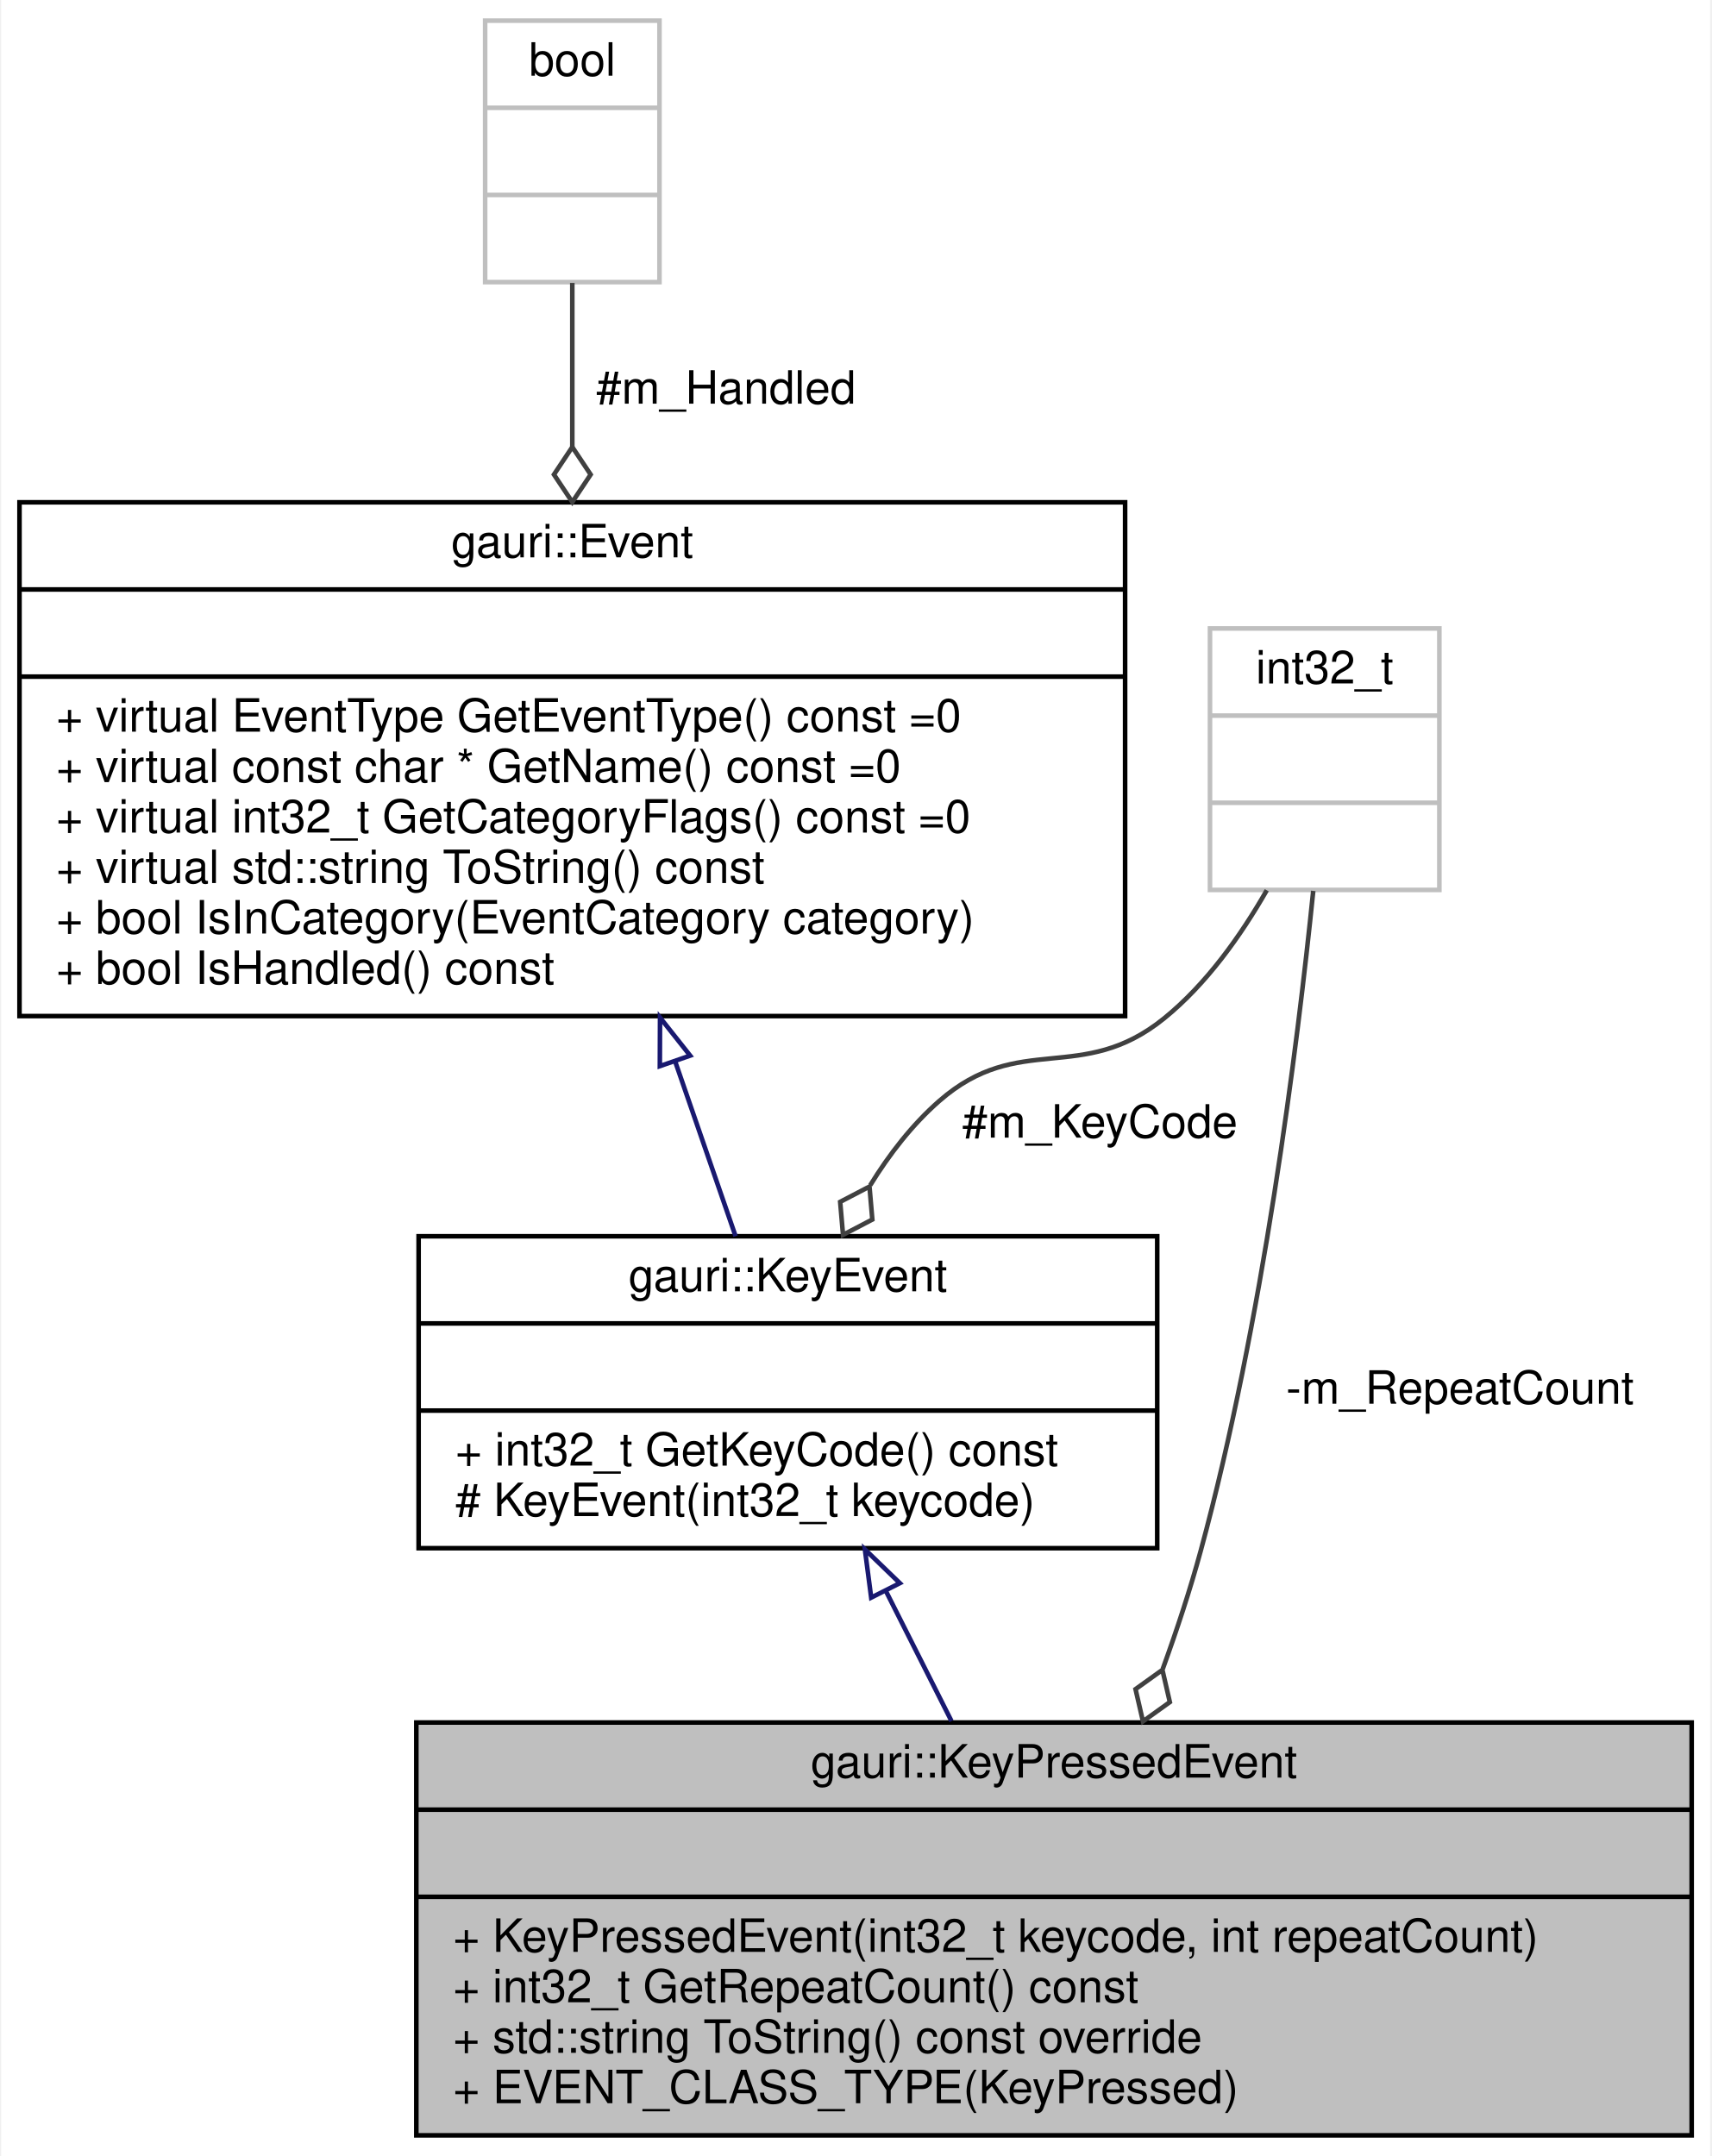
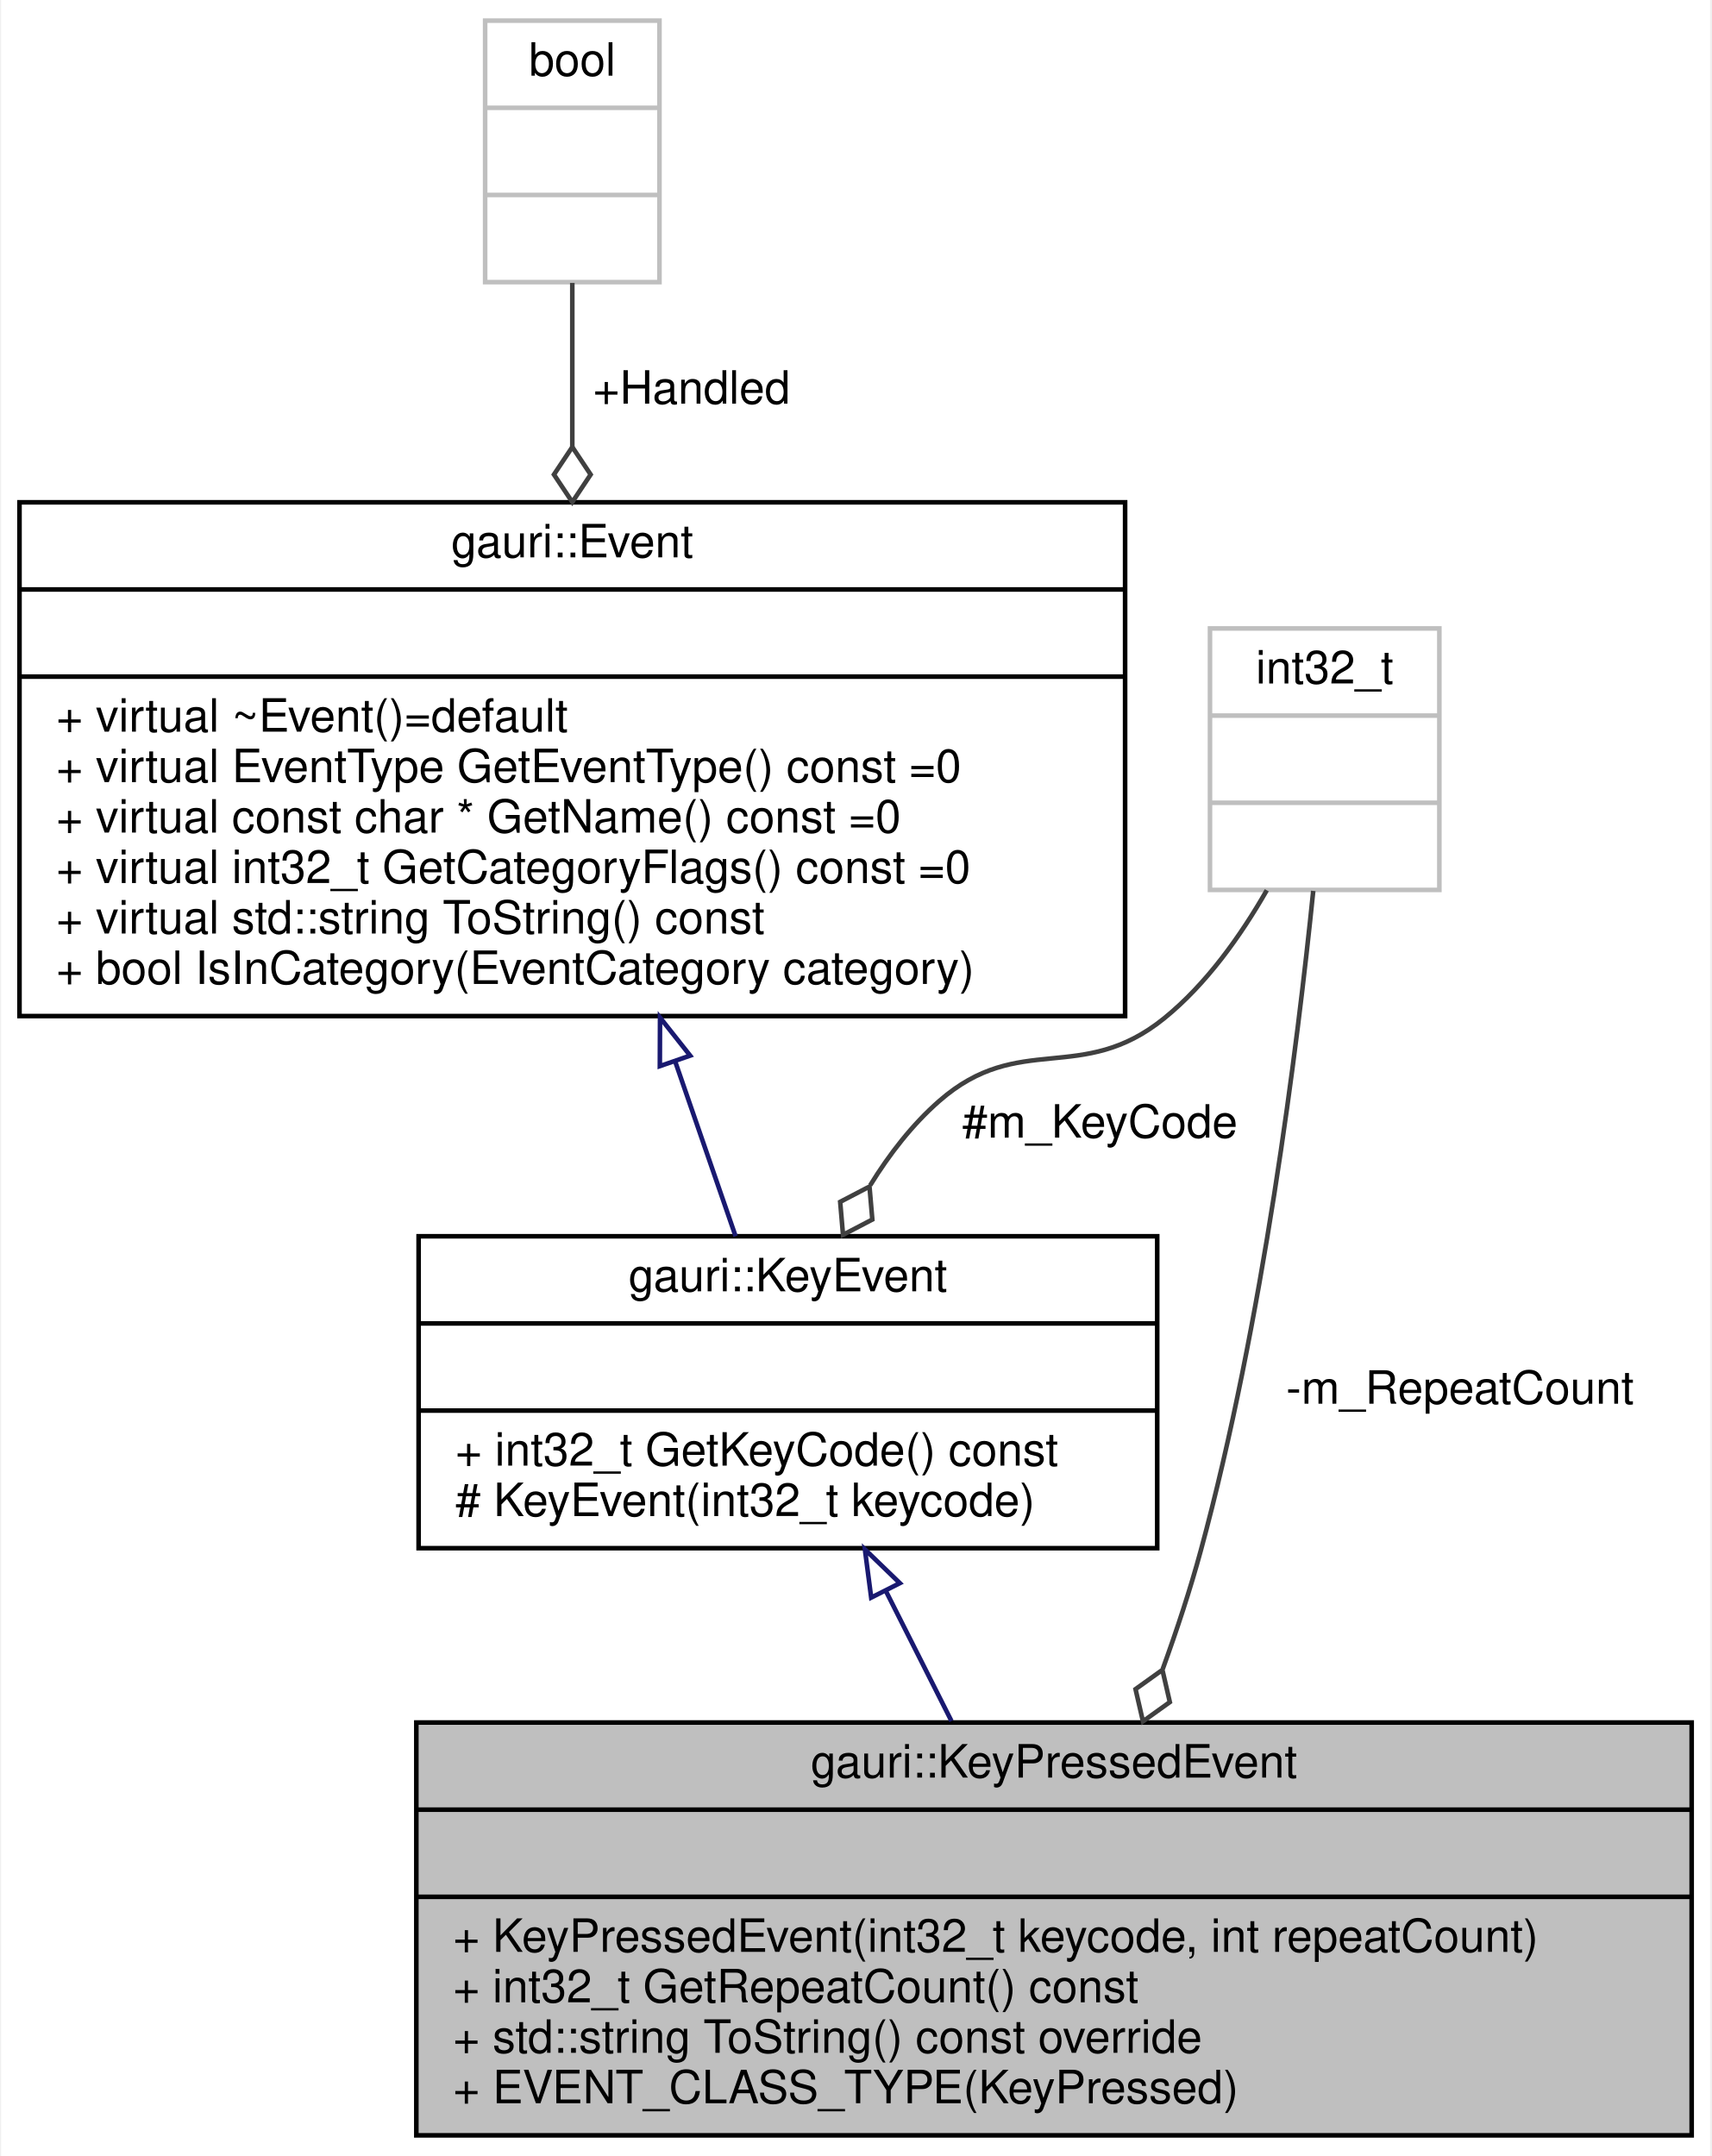
<svg xmlns="http://www.w3.org/2000/svg" xmlns:xlink="http://www.w3.org/1999/xlink" width="373pt" height="470pt" viewBox="0.00 0.00 372.50 470.00">
  <g id="graph0" class="graph" transform="scale(1 1) rotate(0) translate(4 466)">
    <polygon fill="white" stroke="transparent" points="-4,4 -4,-466 368.5,-466 368.5,4 -4,4" />
    <g id="node1" class="node">
      <g id="a_node1">
        <a xlink:title=" ">
          <polygon fill="#bfbfbf" stroke="black" points="86.5,-0.5 86.5,-90.5 364.5,-90.5 364.5,-0.5 86.5,-0.5" />
          <text text-anchor="middle" x="225.5" y="-78.5" font-family="Helvetica,sans-Serif" font-size="10.00">gauri::KeyPressedEvent</text>
          <polyline fill="none" stroke="black" points="86.5,-71.5 364.5,-71.5 " />
          <text text-anchor="middle" x="225.5" y="-59.5" font-family="Helvetica,sans-Serif" font-size="10.00"> </text>
          <polyline fill="none" stroke="black" points="86.5,-52.5 364.5,-52.5 " />
          <text text-anchor="start" x="94.5" y="-40.5" font-family="Helvetica,sans-Serif" font-size="10.00">+ KeyPressedEvent(int32_t keycode, int repeatCount)</text>
          <text text-anchor="start" x="94.5" y="-29.5" font-family="Helvetica,sans-Serif" font-size="10.00">+ int32_t GetRepeatCount() const</text>
          <text text-anchor="start" x="94.5" y="-18.5" font-family="Helvetica,sans-Serif" font-size="10.00">+ std::string ToString() const override</text>
          <text text-anchor="start" x="94.5" y="-7.5" font-family="Helvetica,sans-Serif" font-size="10.00">+ EVENT_CLASS_TYPE(KeyPressed)</text>
        </a>
      </g>
    </g>
    <g id="node2" class="node">
      <g id="a_node2">
        <a xlink:href="classgauri_1_1KeyEvent.html" target="_top" xlink:title=" ">
          <polygon fill="white" stroke="black" points="87,-128.5 87,-196.5 248,-196.5 248,-128.5 87,-128.5" />
          <text text-anchor="middle" x="167.5" y="-184.5" font-family="Helvetica,sans-Serif" font-size="10.00">gauri::KeyEvent</text>
          <polyline fill="none" stroke="black" points="87,-177.5 248,-177.5 " />
          <text text-anchor="middle" x="167.5" y="-165.5" font-family="Helvetica,sans-Serif" font-size="10.00"> </text>
          <polyline fill="none" stroke="black" points="87,-158.5 248,-158.5 " />
          <text text-anchor="start" x="95" y="-146.5" font-family="Helvetica,sans-Serif" font-size="10.00">+ int32_t GetKeyCode() const</text>
          <text text-anchor="start" x="95" y="-135.5" font-family="Helvetica,sans-Serif" font-size="10.00"># KeyEvent(int32_t keycode)</text>
        </a>
      </g>
    </g>
    <g id="edge1" class="edge">
      <path fill="none" stroke="midnightblue" d="M188.83,-119.21C193.49,-109.96 198.44,-100.15 203.15,-90.82" />
      <polygon fill="none" stroke="midnightblue" points="185.65,-117.73 184.28,-128.24 191.9,-120.88 185.65,-117.73" />
    </g>
    <g id="node3" class="node">
      <g id="a_node3">
        <a xlink:href="classgauri_1_1Event.html" target="_top" xlink:title=" ">
          <polygon fill="white" stroke="black" points="0,-244.5 0,-356.5 241,-356.5 241,-244.5 0,-244.5" />
          <text text-anchor="middle" x="120.5" y="-344.5" font-family="Helvetica,sans-Serif" font-size="10.00">gauri::Event</text>
          <polyline fill="none" stroke="black" points="0,-337.5 241,-337.5 " />
          <text text-anchor="middle" x="120.5" y="-325.5" font-family="Helvetica,sans-Serif" font-size="10.00"> </text>
          <polyline fill="none" stroke="black" points="0,-318.5 241,-318.5 " />
-           <text text-anchor="start" x="8" y="-306.5" font-family="Helvetica,sans-Serif" font-size="10.00">+ virtual EventType GetEventType() const =0</text>
-           <text text-anchor="start" x="8" y="-295.5" font-family="Helvetica,sans-Serif" font-size="10.00">+ virtual const char * GetName() const =0</text>
-           <text text-anchor="start" x="8" y="-284.5" font-family="Helvetica,sans-Serif" font-size="10.00">+ virtual int32_t GetCategoryFlags() const =0</text>
-           <text text-anchor="start" x="8" y="-273.5" font-family="Helvetica,sans-Serif" font-size="10.00">+ virtual std::string ToString() const</text>
-           <text text-anchor="start" x="8" y="-262.5" font-family="Helvetica,sans-Serif" font-size="10.00">+ bool IsInCategory(EventCategory category)</text>
-           <text text-anchor="start" x="8" y="-251.5" font-family="Helvetica,sans-Serif" font-size="10.00">+ bool IsHandled() const</text>
+           <text text-anchor="start" x="8" y="-306.5" font-family="Helvetica,sans-Serif" font-size="10.00">+ virtual ~Event()=default</text>
+           <text text-anchor="start" x="8" y="-295.5" font-family="Helvetica,sans-Serif" font-size="10.00">+ virtual EventType GetEventType() const =0</text>
+           <text text-anchor="start" x="8" y="-284.5" font-family="Helvetica,sans-Serif" font-size="10.00">+ virtual const char * GetName() const =0</text>
+           <text text-anchor="start" x="8" y="-273.5" font-family="Helvetica,sans-Serif" font-size="10.00">+ virtual int32_t GetCategoryFlags() const =0</text>
+           <text text-anchor="start" x="8" y="-262.5" font-family="Helvetica,sans-Serif" font-size="10.00">+ virtual std::string ToString() const</text>
+           <text text-anchor="start" x="8" y="-251.5" font-family="Helvetica,sans-Serif" font-size="10.00">+ bool IsInCategory(EventCategory category)</text>
        </a>
      </g>
    </g>
    <g id="edge2" class="edge">
      <path fill="none" stroke="midnightblue" d="M142.92,-234.62C147.49,-221.41 152.11,-208.04 156.09,-196.51" />
      <polygon fill="none" stroke="midnightblue" points="139.58,-233.59 139.62,-244.18 146.19,-235.88 139.58,-233.59" />
    </g>
    <g id="node4" class="node">
      <g id="a_node4">
        <a xlink:title=" ">
          <polygon fill="white" stroke="#bfbfbf" points="101.5,-404.5 101.5,-461.5 139.5,-461.5 139.5,-404.5 101.5,-404.5" />
          <text text-anchor="middle" x="120.5" y="-449.5" font-family="Helvetica,sans-Serif" font-size="10.00">bool</text>
          <polyline fill="none" stroke="#bfbfbf" points="101.5,-442.5 139.5,-442.5 " />
          <text text-anchor="middle" x="120.5" y="-430.5" font-family="Helvetica,sans-Serif" font-size="10.00"> </text>
          <polyline fill="none" stroke="#bfbfbf" points="101.5,-423.5 139.5,-423.5 " />
          <text text-anchor="middle" x="120.5" y="-411.5" font-family="Helvetica,sans-Serif" font-size="10.00"> </text>
        </a>
      </g>
    </g>
    <g id="edge3" class="edge">
      <path fill="none" stroke="#404040" d="M120.5,-404.32C120.5,-393.78 120.5,-381.25 120.5,-368.62" />
      <polygon fill="none" stroke="#404040" points="120.5,-368.55 116.5,-362.55 120.5,-356.55 124.5,-362.55 120.5,-368.55" />
-       <text text-anchor="middle" x="154" y="-378" font-family="Helvetica,sans-Serif" font-size="10.00"> #m_Handled</text>
+       <text text-anchor="middle" x="146.5" y="-378" font-family="Helvetica,sans-Serif" font-size="10.00"> +Handled</text>
    </g>
    <g id="node5" class="node">
      <g id="a_node5">
        <a xlink:title=" ">
          <polygon fill="white" stroke="#bfbfbf" points="259.5,-272 259.5,-329 309.5,-329 309.5,-272 259.5,-272" />
          <text text-anchor="middle" x="284.5" y="-317" font-family="Helvetica,sans-Serif" font-size="10.00">int32_t</text>
          <polyline fill="none" stroke="#bfbfbf" points="259.5,-310 309.5,-310 " />
          <text text-anchor="middle" x="284.5" y="-298" font-family="Helvetica,sans-Serif" font-size="10.00"> </text>
          <polyline fill="none" stroke="#bfbfbf" points="259.5,-291 309.5,-291 " />
          <text text-anchor="middle" x="284.5" y="-279" font-family="Helvetica,sans-Serif" font-size="10.00"> </text>
        </a>
      </g>
    </g>
    <g id="edge5" class="edge">
      <path fill="none" stroke="#404040" d="M282.01,-271.79C278.52,-237.55 271.01,-177.74 257.5,-128 255.2,-119.53 252.31,-110.73 249.21,-102.19" />
      <polygon fill="none" stroke="#404040" points="249.13,-101.97 243.27,-97.77 244.89,-90.75 250.75,-94.95 249.13,-101.97" />
      <text text-anchor="middle" x="314" y="-160" font-family="Helvetica,sans-Serif" font-size="10.00"> -m_RepeatCount</text>
    </g>
    <g id="edge4" class="edge">
      <path fill="none" stroke="#404040" d="M271.88,-271.92C266.21,-262.01 258.71,-251.45 249.5,-244 231.46,-229.41 217.96,-241.27 200.5,-226 194.62,-220.86 189.62,-214.41 185.44,-207.62" />
      <polygon fill="none" stroke="#404040" points="185.28,-207.33 178.89,-204 179.51,-196.81 185.9,-200.15 185.28,-207.33" />
      <text text-anchor="middle" x="235.5" y="-218" font-family="Helvetica,sans-Serif" font-size="10.00"> #m_KeyCode</text>
    </g>
  </g>
</svg>
